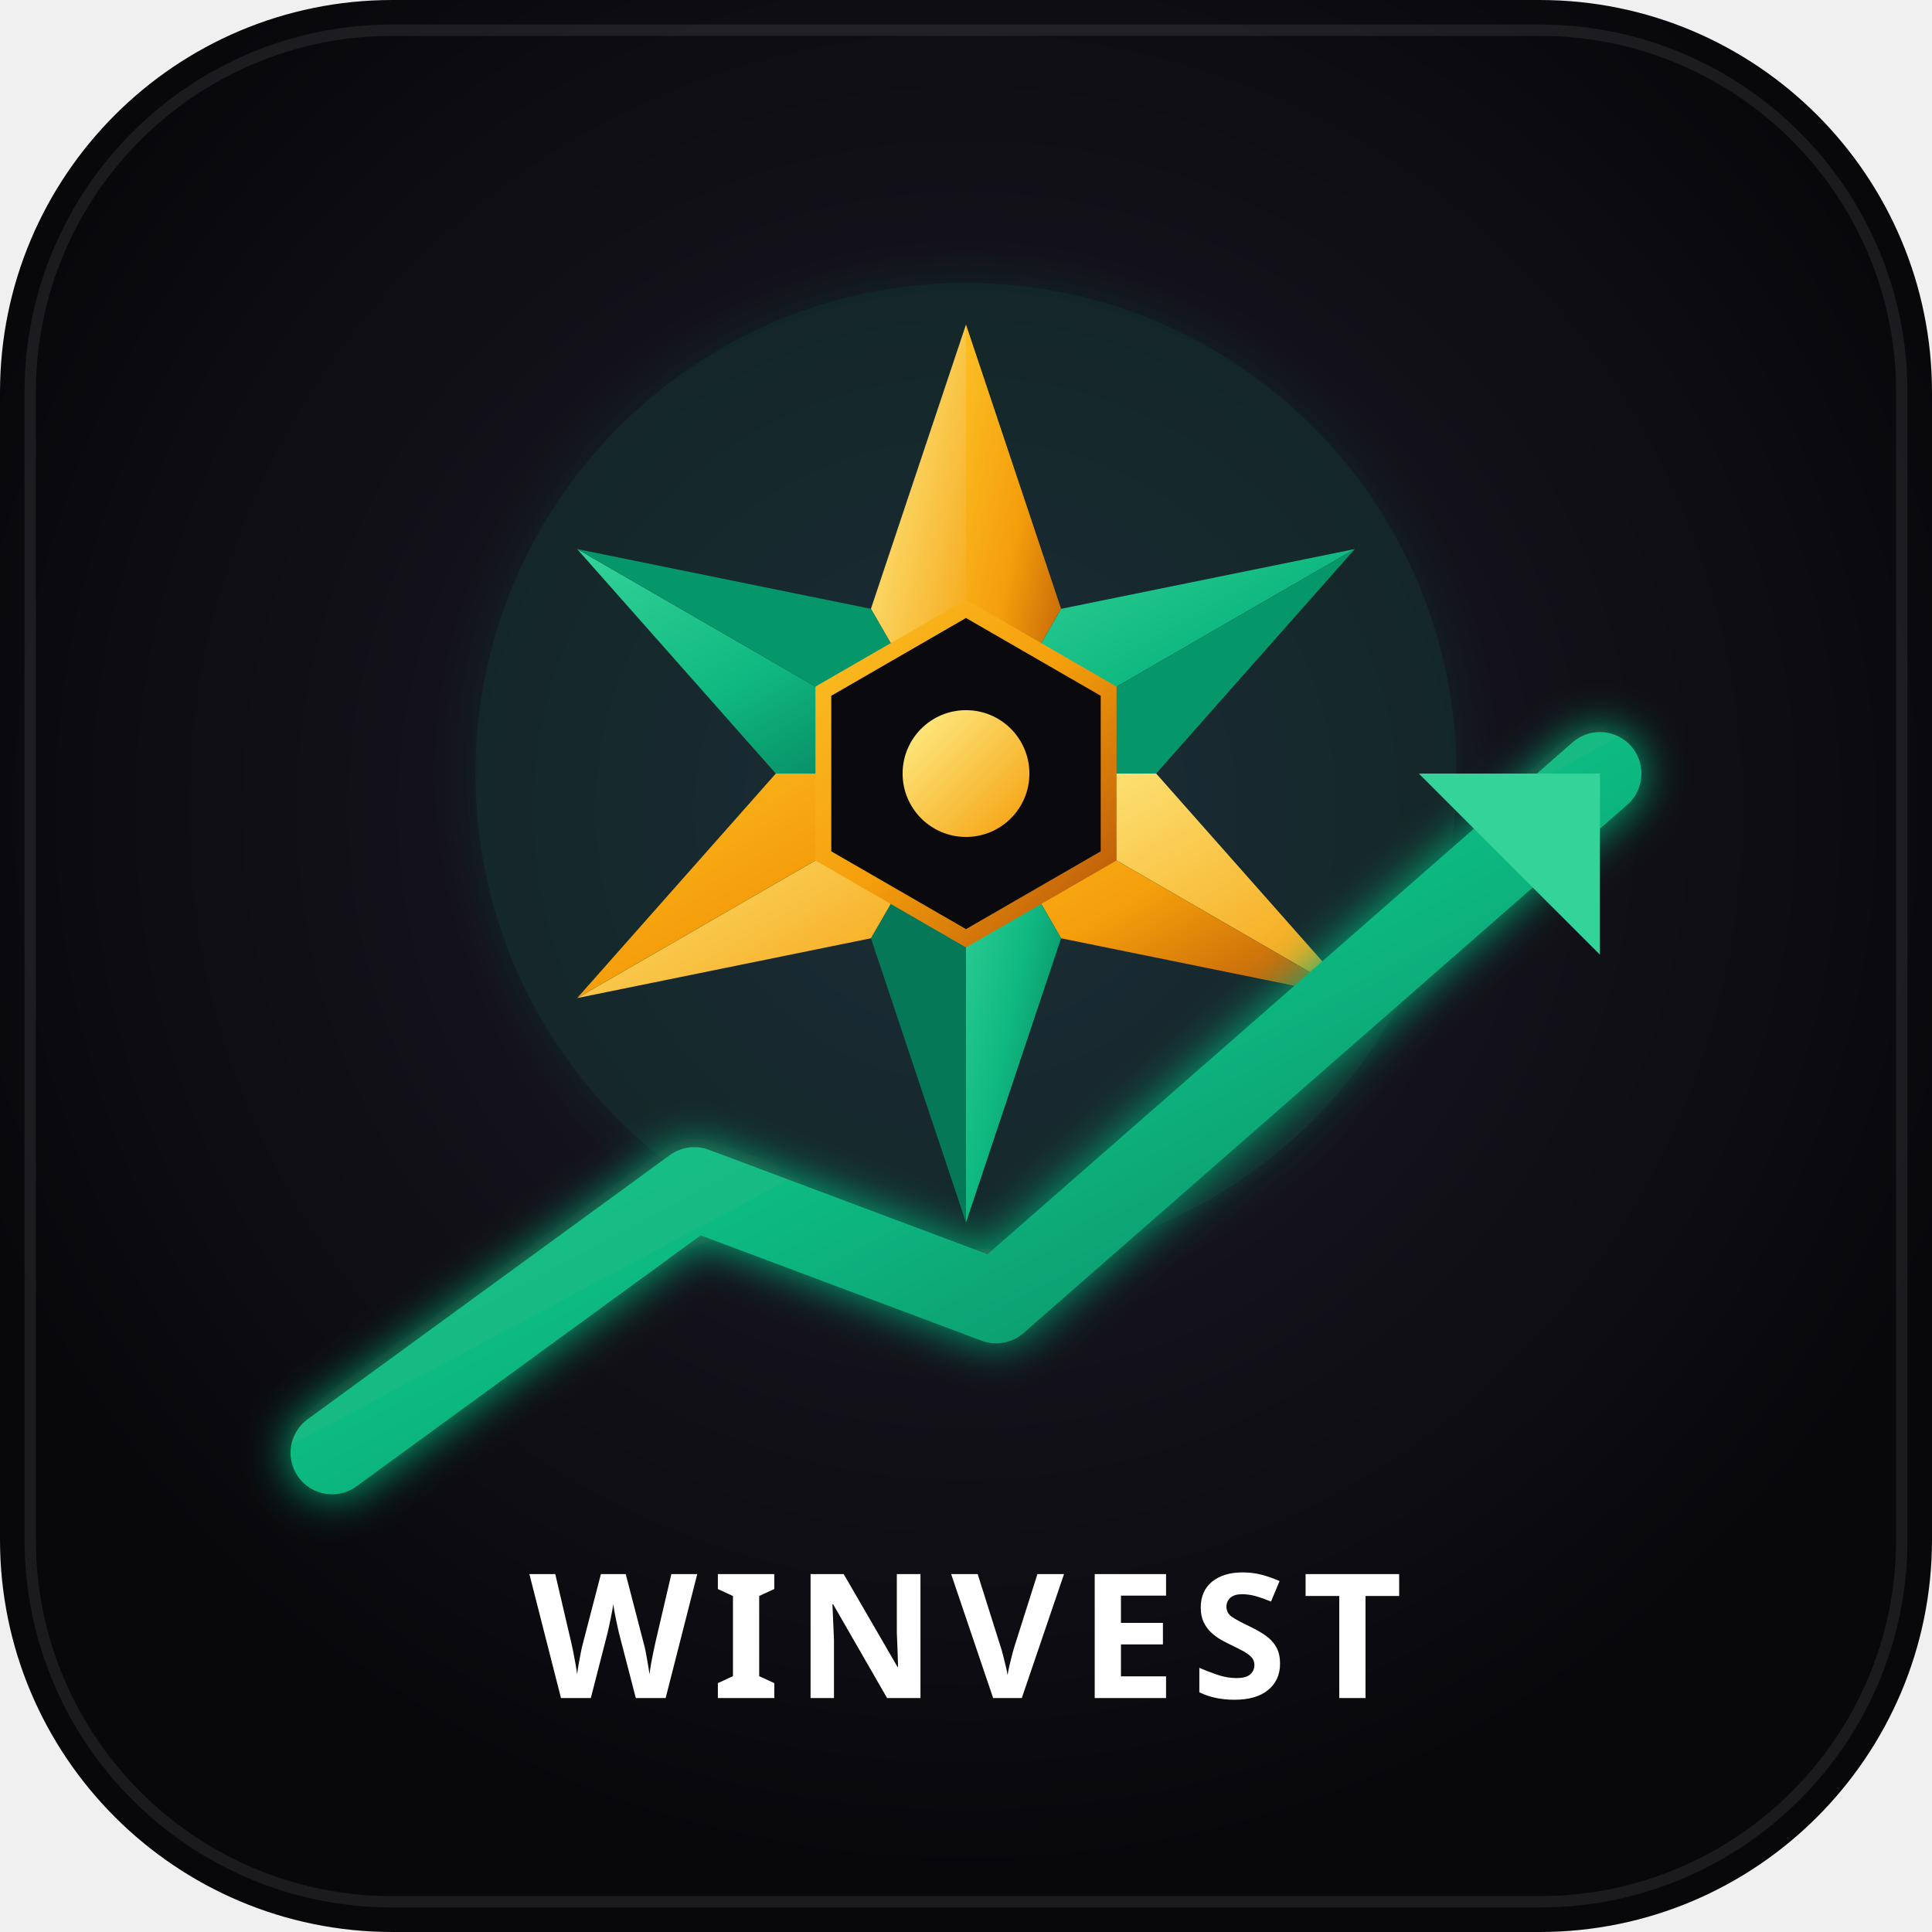
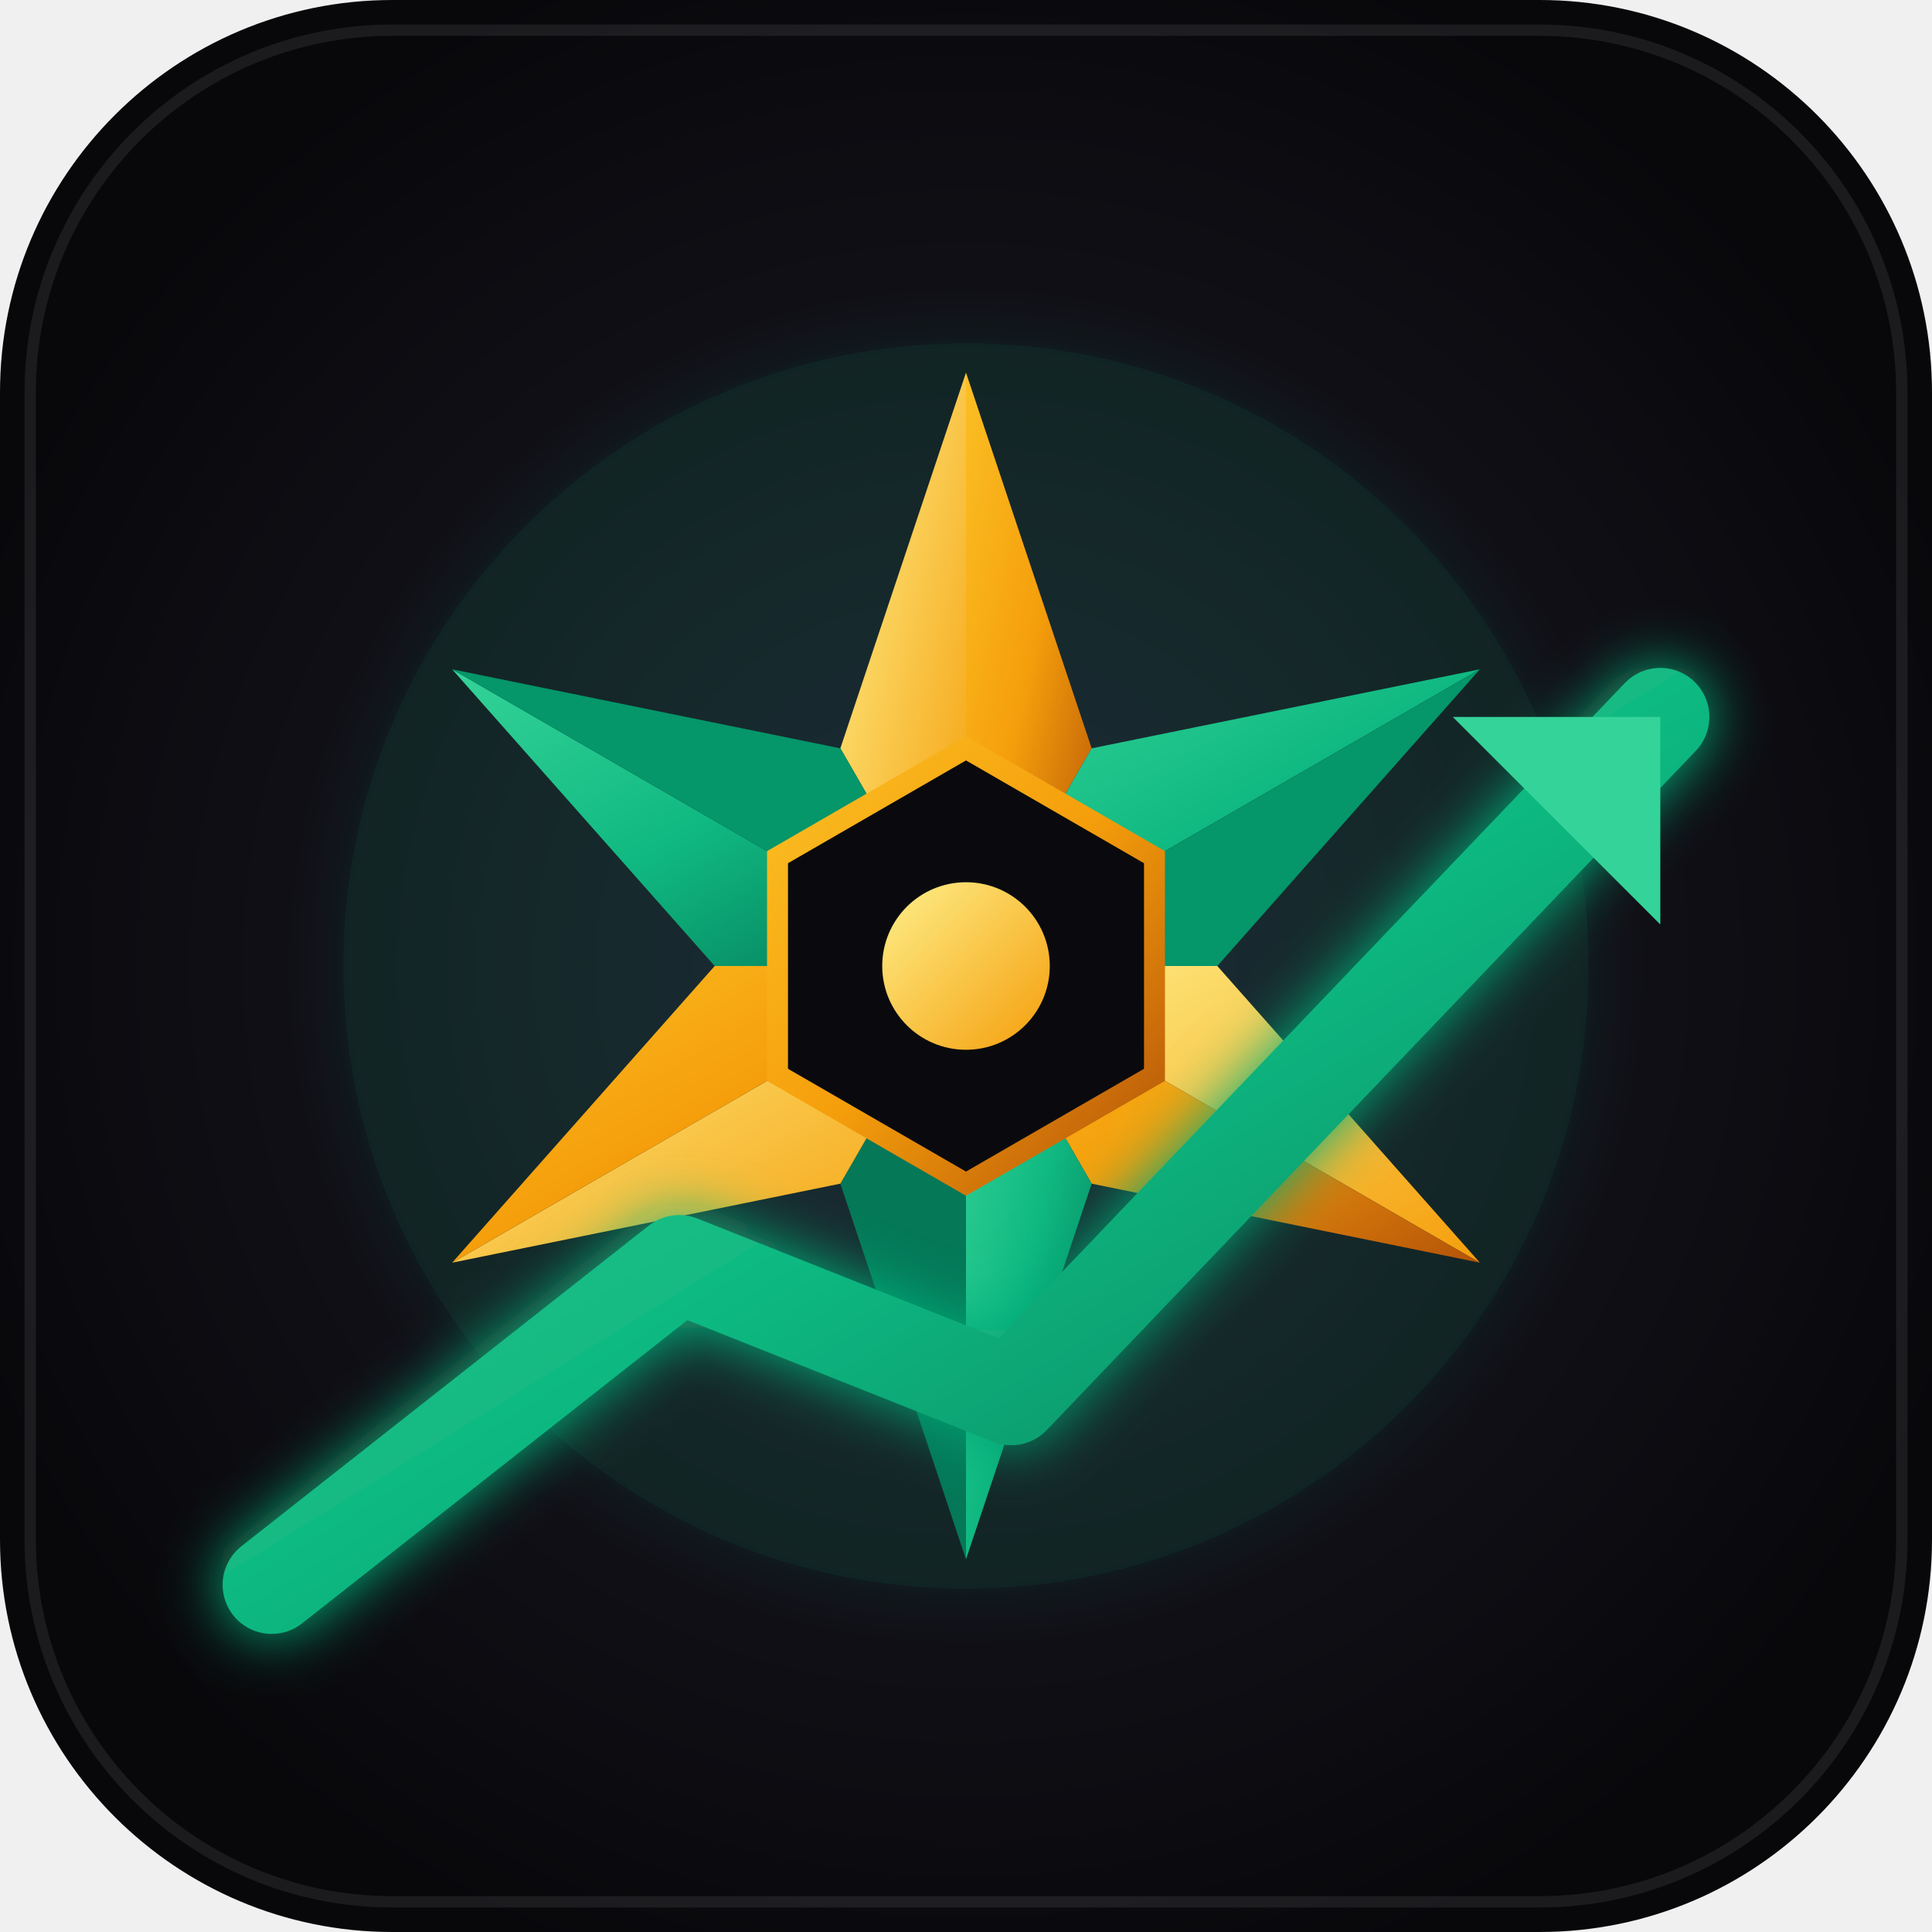
<svg xmlns="http://www.w3.org/2000/svg" viewBox="0 0 512 512" width="100%" height="100%">
  <defs>
-     <radialGradient id="bgGrad" cx="50%" cy="42%" r="55%">
+     <radialGradient id="bgGrad" cx="50%" cy="50%" r="55%">
      <stop offset="0%" stop-color="#1e1b2e" />
      <stop offset="60%" stop-color="#111017" />
      <stop offset="100%" stop-color="#08080b" />
    </radialGradient>
    <linearGradient id="goldGrad" x1="0%" y1="0%" x2="100%" y2="100%">
      <stop offset="0%" stop-color="#fbbf24" />
      <stop offset="50%" stop-color="#f59e0b" />
      <stop offset="100%" stop-color="#b45309" />
    </linearGradient>
    <linearGradient id="goldLightGrad" x1="0%" y1="0%" x2="100%" y2="100%">
      <stop offset="0%" stop-color="#fef08a" />
      <stop offset="100%" stop-color="#f59e0b" />
    </linearGradient>
    <linearGradient id="greenGrad" x1="0%" y1="0%" x2="100%" y2="100%">
      <stop offset="0%" stop-color="#34d399" />
      <stop offset="50%" stop-color="#10b981" />
      <stop offset="100%" stop-color="#047857" />
    </linearGradient>
    <filter id="glow" x="-20%" y="-20%" width="140%" height="140%">
-       <feGaussianBlur stdDeviation="6" result="blur" />
+       <feGaussianBlur stdDeviation="8" result="blur" />
      <feComposite in="SourceGraphic" in2="blur" operator="over" />
    </filter>
  </defs>
  <rect width="512" height="512" rx="104" fill="url(#bgGrad)" />
  <rect width="496" height="496" x="8" y="8" rx="96" fill="none" stroke="rgba(255, 255, 255, 0.08)" stroke-width="3" />
-   <circle cx="256" cy="205" r="130" fill="#10b981" opacity="0.12" filter="url(#glow)" />
-   <g transform="translate(256, 205) scale(1.4)">
+   <circle cx="256" cy="256" r="165" fill="#10b981" opacity="0.12" filter="url(#glow)" />
+   <g transform="translate(256, 256) scale(1.85)">
    <polygon points="0,0 0,-85 -18,-31.18" fill="url(#goldLightGrad)" />
    <polygon points="0,0 0,-85 18,-31.18" fill="url(#goldGrad)" />
    <polygon points="0,0 73.61,-42.5 18,-31.18" fill="url(#greenGrad)" />
    <polygon points="0,0 73.61,-42.5 36,0" fill="#059669" />
    <polygon points="0,0 73.61,42.5 36,0" fill="url(#goldLightGrad)" />
    <polygon points="0,0 73.61,42.5 18,31.18" fill="url(#goldGrad)" />
    <polygon points="0,0 0,85 18,31.18" fill="url(#greenGrad)" />
    <polygon points="0,0 0,85 -18,31.18" fill="#047857" />
    <polygon points="0,0 -73.61,42.5 -18,31.18" fill="url(#goldLightGrad)" />
    <polygon points="0,0 -73.61,42.5 -36,0" fill="url(#goldGrad)" />
    <polygon points="0,0 -73.61,-42.5 -36,0" fill="url(#greenGrad)" />
    <polygon points="0,0 -73.61,-42.5 -18,-31.18" fill="#059669" />
    <polygon points="0,-31.18 27,-15.59 27,15.59 0,31.18 -27,15.59 -27,-15.59" fill="#0a0a0e" stroke="url(#goldGrad)" stroke-width="3" />
    <circle cx="0" cy="0" r="12" fill="url(#goldLightGrad)" />
  </g>
-   <path d="M 88 385 L 184 315 L 264 345 L 424 205" fill="none" stroke="url(#greenGrad)" stroke-width="22" stroke-linecap="round" stroke-linejoin="round" filter="url(#glow)" />
-   <polygon points="424,205 376,205 424,253" fill="#34d399" />
-   <text x="256" y="450" font-family="'Outfit', sans-serif" font-weight="800" font-size="46" fill="#ffffff" text-anchor="middle" letter-spacing="4">WINVEST</text>
+   <path d="M 72 420 L 180 335 L 268 370 L 440 190" fill="none" stroke="url(#greenGrad)" stroke-width="26" stroke-linecap="round" stroke-linejoin="round" filter="url(#glow)" />
+   <polygon points="440,190 385,190 440,245" fill="#34d399" />
</svg>
